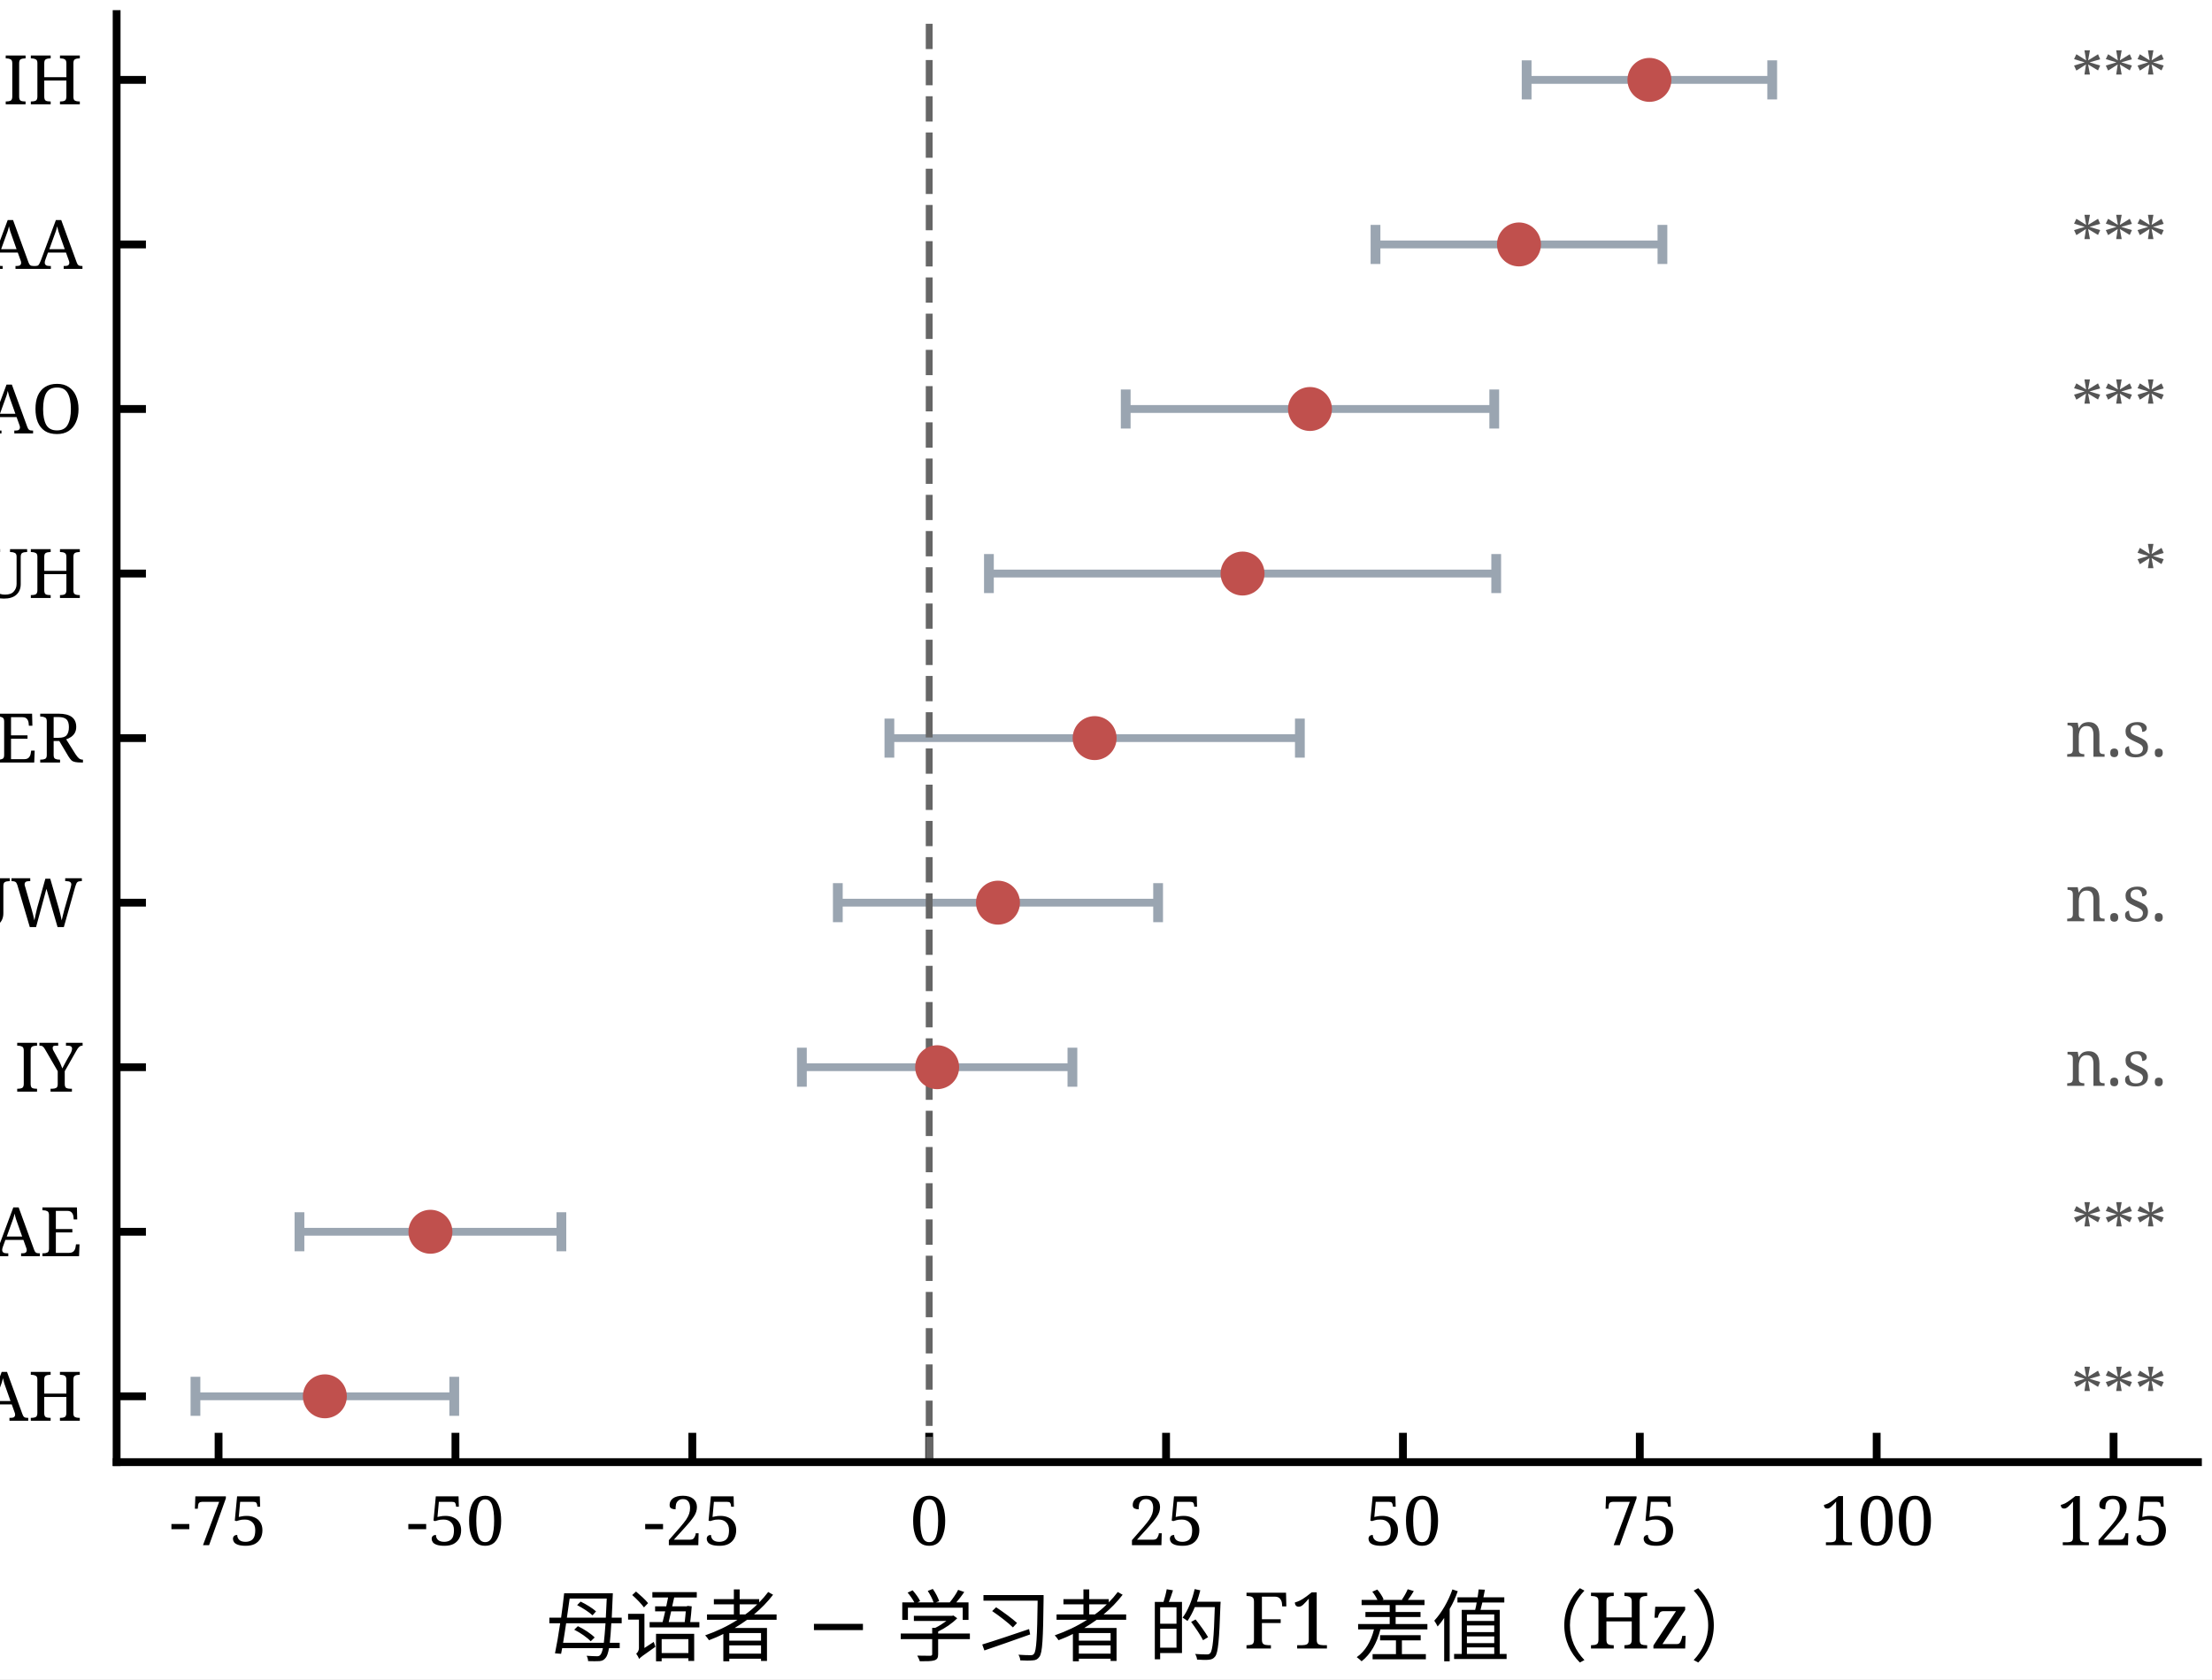
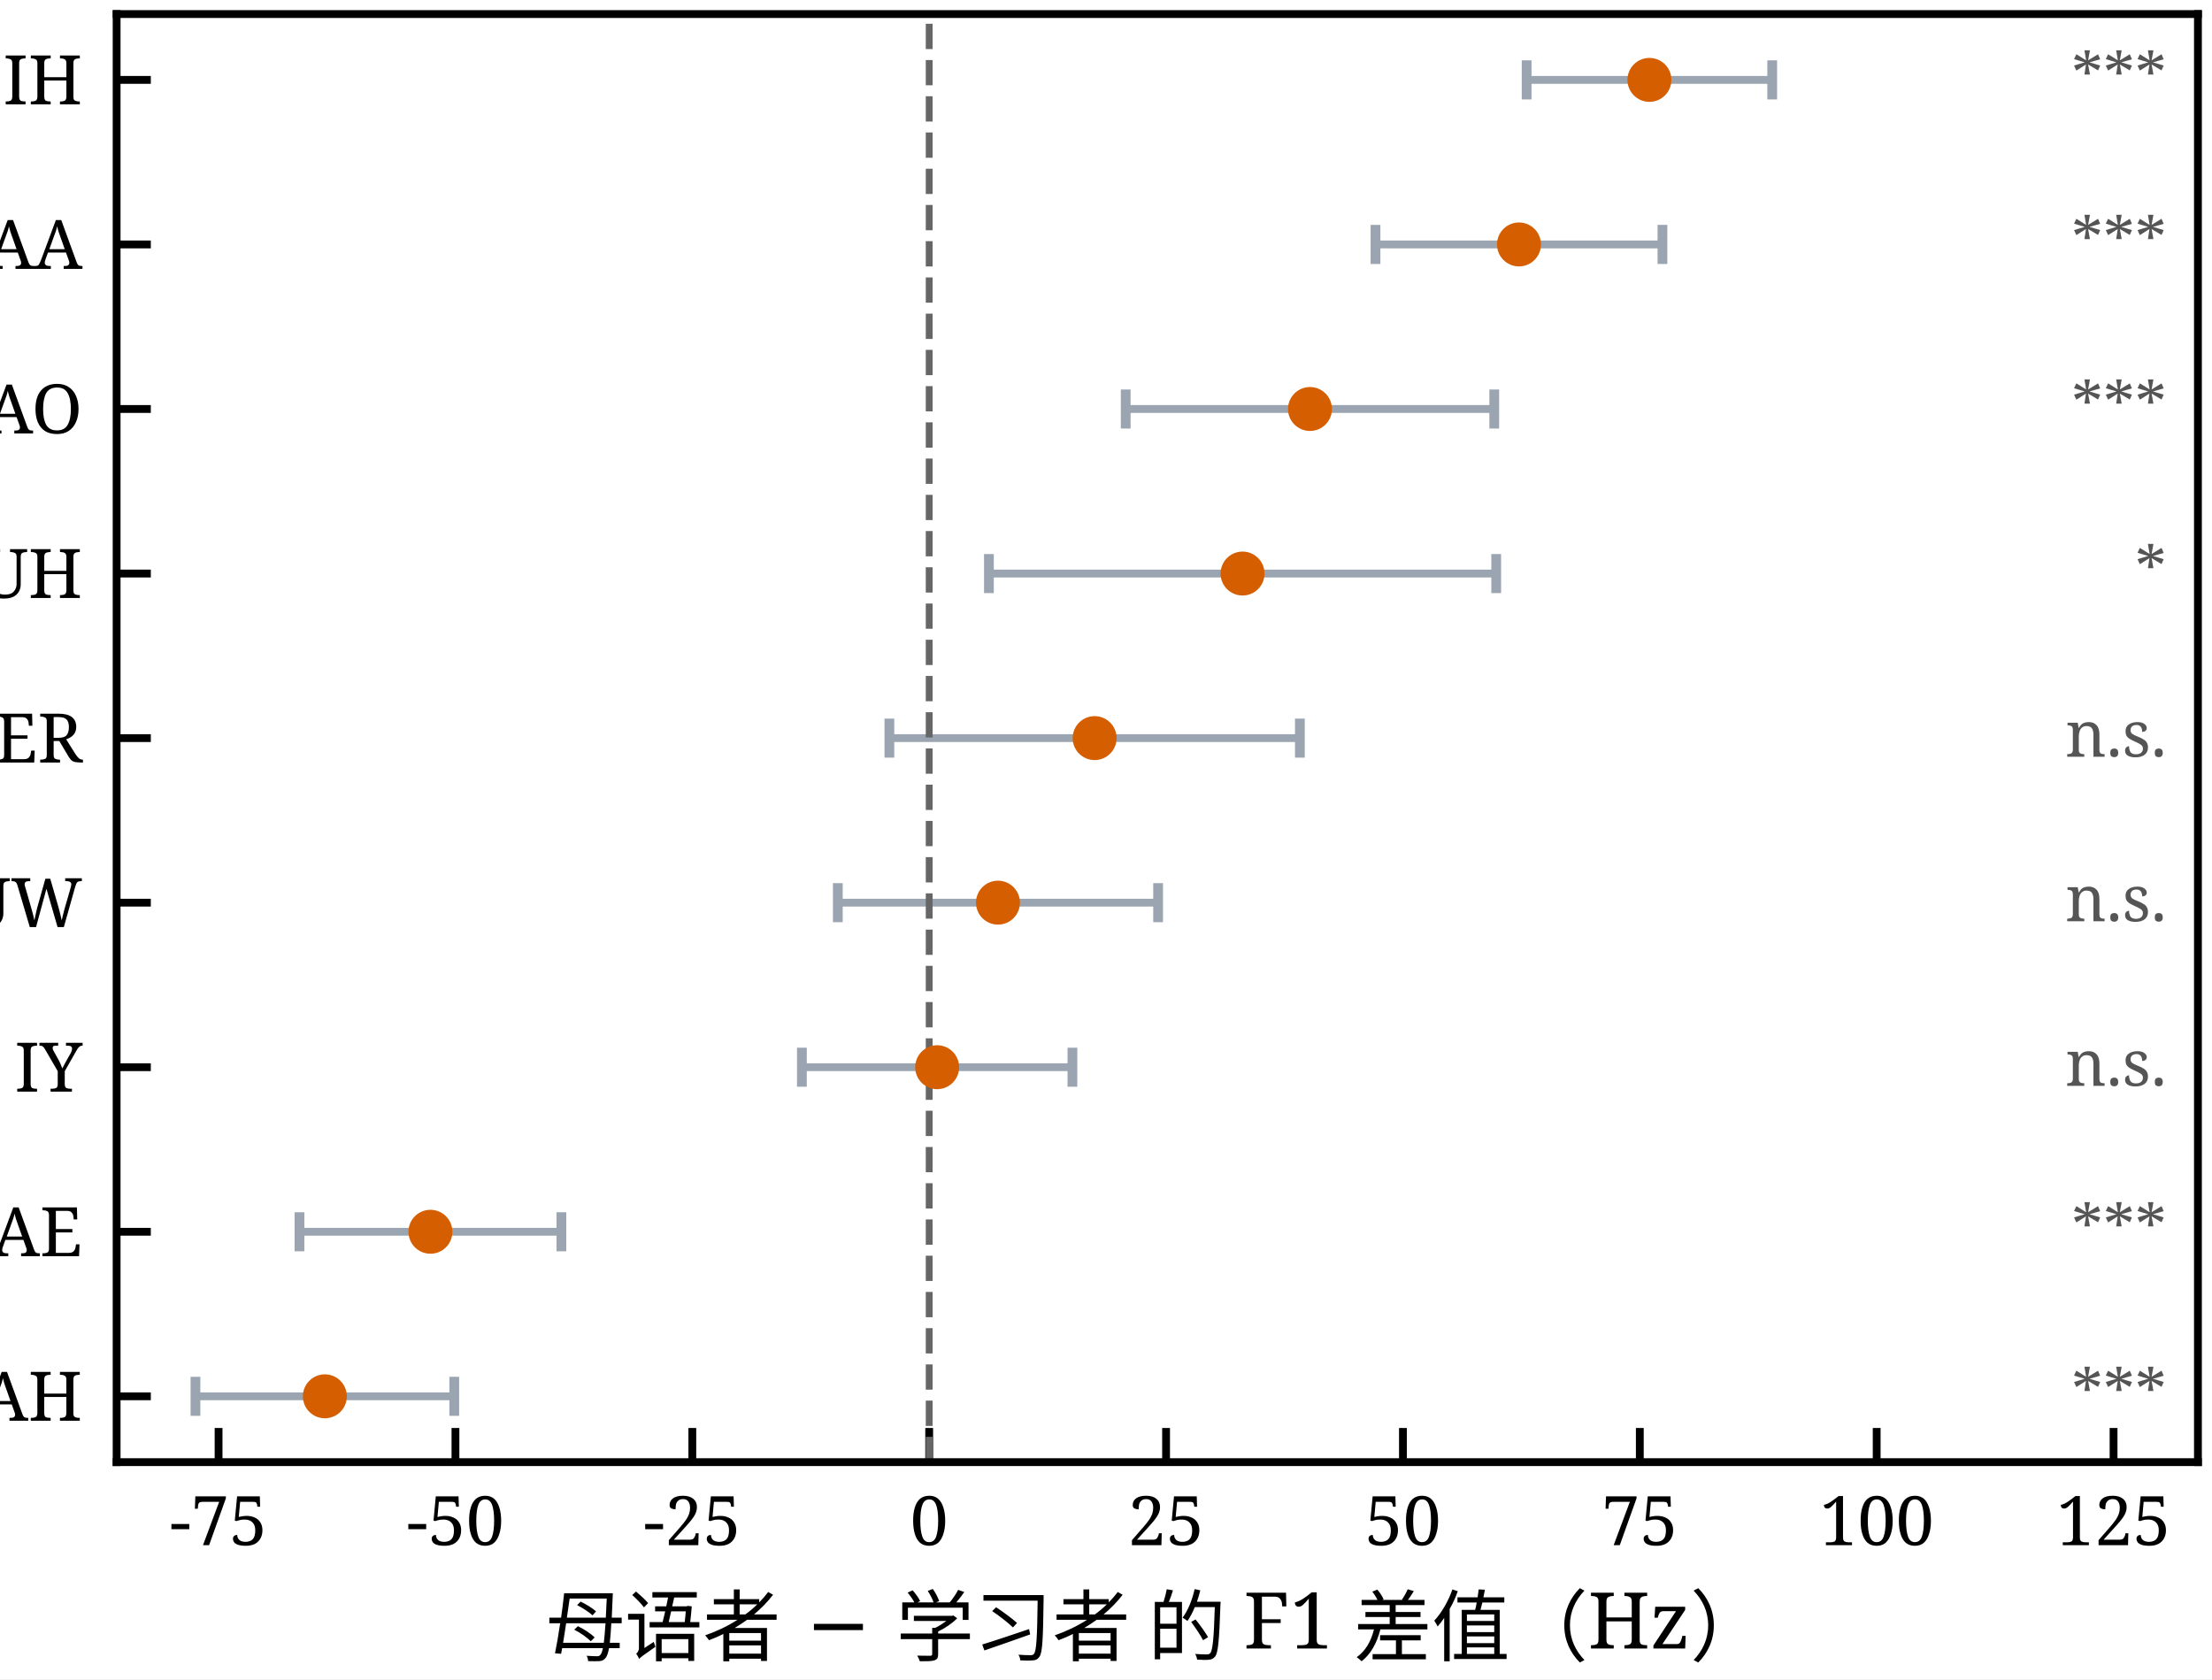
<svg xmlns="http://www.w3.org/2000/svg" xmlns:xlink="http://www.w3.org/1999/xlink" width="226.465pt" height="171.936pt" viewBox="0 0 226.465 171.936" version="1.1">
  <defs>
    <style type="text/css">*{stroke-linejoin: round; stroke-linecap: butt}</style>
  </defs>
  <g id="figure_1">
    <g id="patch_1">
      <path d="M 0 171.936  L 226.465 171.936  L 226.465 0  L 0 0  z " style="fill: #ffffff" />
    </g>
    <g id="axes_1">
      <g id="patch_2">
        <path d="M 11.94 149.715  L 225.025 149.715  L 225.025 1.44  L 11.94 1.44  z " style="fill: #ffffff" />
      </g>
      <g id="matplotlib.axis_1">
        <g id="xtick_1">
          <g id="line2d_1">
            <defs>
-               <path id="m6a12898917" d="M 0 0  L 0 -3  " style="stroke: #000000; stroke-width: 0.8" />
+               <path id="m50284971ce" d="M 0 0  L 0 -3.5  " style="stroke: #000000; stroke-width: 0.8" />
            </defs>
            <g>
-               <use xlink:href="#m6a12898917" x="22.378" y="149.715" style="stroke: #000000; stroke-width: 0.8" />
+               <use xlink:href="#m50284971ce" x="22.378" y="149.715" style="stroke: #000000; stroke-width: 0.8" />
            </g>
          </g>
          <g id="text_1">
            <text style="font-size: 7px; font-family: 'SimSun'; text-anchor: middle" x="22.378" y="158.219" transform="rotate(-0 22.37759 158.2189)">-75</text>
          </g>
        </g>
        <g id="xtick_2">
          <g id="line2d_2">
            <g>
-               <use xlink:href="#m6a12898917" x="46.629" y="149.715" style="stroke: #000000; stroke-width: 0.8" />
+               <use xlink:href="#m50284971ce" x="46.629" y="149.715" style="stroke: #000000; stroke-width: 0.8" />
            </g>
          </g>
          <g id="text_2">
            <text style="font-size: 7px; font-family: 'SimSun'; text-anchor: middle" x="46.629" y="158.219" transform="rotate(-0 46.62871 158.2189)">-50</text>
          </g>
        </g>
        <g id="xtick_3">
          <g id="line2d_3">
            <g>
-               <use xlink:href="#m6a12898917" x="70.88" y="149.715" style="stroke: #000000; stroke-width: 0.8" />
+               <use xlink:href="#m50284971ce" x="70.88" y="149.715" style="stroke: #000000; stroke-width: 0.8" />
            </g>
          </g>
          <g id="text_3">
            <text style="font-size: 7px; font-family: 'SimSun'; text-anchor: middle" x="70.88" y="158.219" transform="rotate(-0 70.87983 158.2189)">-25</text>
          </g>
        </g>
        <g id="xtick_4">
          <g id="line2d_4">
            <g>
-               <use xlink:href="#m6a12898917" x="95.131" y="149.715" style="stroke: #000000; stroke-width: 0.8" />
+               <use xlink:href="#m50284971ce" x="95.131" y="149.715" style="stroke: #000000; stroke-width: 0.8" />
            </g>
          </g>
          <g id="text_4">
            <text style="font-size: 7px; font-family: 'SimSun'; text-anchor: middle" x="95.131" y="158.219" transform="rotate(-0 95.13095 158.2189)">0</text>
          </g>
        </g>
        <g id="xtick_5">
          <g id="line2d_5">
            <g>
-               <use xlink:href="#m6a12898917" x="119.382" y="149.715" style="stroke: #000000; stroke-width: 0.8" />
+               <use xlink:href="#m50284971ce" x="119.382" y="149.715" style="stroke: #000000; stroke-width: 0.8" />
            </g>
          </g>
          <g id="text_5">
            <text style="font-size: 7px; font-family: 'SimSun'; text-anchor: middle" x="119.382" y="158.219" transform="rotate(-0 119.3821 158.2189)">25</text>
          </g>
        </g>
        <g id="xtick_6">
          <g id="line2d_6">
            <g>
-               <use xlink:href="#m6a12898917" x="143.633" y="149.715" style="stroke: #000000; stroke-width: 0.8" />
+               <use xlink:href="#m50284971ce" x="143.633" y="149.715" style="stroke: #000000; stroke-width: 0.8" />
            </g>
          </g>
          <g id="text_6">
            <text style="font-size: 7px; font-family: 'SimSun'; text-anchor: middle" x="143.633" y="158.219" transform="rotate(-0 143.6332 158.2189)">50</text>
          </g>
        </g>
        <g id="xtick_7">
          <g id="line2d_7">
            <g>
-               <use xlink:href="#m6a12898917" x="167.884" y="149.715" style="stroke: #000000; stroke-width: 0.8" />
+               <use xlink:href="#m50284971ce" x="167.884" y="149.715" style="stroke: #000000; stroke-width: 0.8" />
            </g>
          </g>
          <g id="text_7">
            <text style="font-size: 7px; font-family: 'SimSun'; text-anchor: middle" x="167.884" y="158.219" transform="rotate(-0 167.8843 158.2189)">75</text>
          </g>
        </g>
        <g id="xtick_8">
          <g id="line2d_8">
            <g>
-               <use xlink:href="#m6a12898917" x="192.135" y="149.715" style="stroke: #000000; stroke-width: 0.8" />
+               <use xlink:href="#m50284971ce" x="192.135" y="149.715" style="stroke: #000000; stroke-width: 0.8" />
            </g>
          </g>
          <g id="text_8">
            <text style="font-size: 7px; font-family: 'SimSun'; text-anchor: middle" x="192.135" y="158.219" transform="rotate(-0 192.1354 158.2189)">100</text>
          </g>
        </g>
        <g id="xtick_9">
          <g id="line2d_9">
            <g>
-               <use xlink:href="#m6a12898917" x="216.387" y="149.715" style="stroke: #000000; stroke-width: 0.8" />
+               <use xlink:href="#m50284971ce" x="216.387" y="149.715" style="stroke: #000000; stroke-width: 0.8" />
            </g>
          </g>
          <g id="text_9">
            <text style="font-size: 7px; font-family: 'SimSun'; text-anchor: middle" x="216.387" y="158.219" transform="rotate(-0 216.3865 158.2189)">125</text>
          </g>
        </g>
        <g id="text_10">
          <text style="font-size: 8px; font-family: 'SimSun'; text-anchor: middle" x="118.482" y="169.465" transform="rotate(-0 118.4824 169.465)">母语者 − 学习者 的 F1 差值（Hz）</text>
        </g>
      </g>
      <g id="matplotlib.axis_2">
        <g id="ytick_1">
          <g id="line2d_10">
            <defs>
-               <path id="m56622f33d2" d="M 0 0  L 3 0  " style="stroke: #000000; stroke-width: 0.8" />
+               <path id="mb61f62b5c3" d="M 0 0  L 3.5 0  " style="stroke: #000000; stroke-width: 0.8" />
            </defs>
            <g>
-               <use xlink:href="#m56622f33d2" x="11.94" y="142.975" style="stroke: #000000; stroke-width: 0.8" />
+               <use xlink:href="#mb61f62b5c3" x="11.94" y="142.975" style="stroke: #000000; stroke-width: 0.8" />
            </g>
          </g>
          <g id="text_11">
            <text style="font-size: 7px; font-family: 'SimSun'; text-anchor: end" x="8.44" y="145.477" transform="rotate(-0 8.44 145.4772)">AH</text>
          </g>
        </g>
        <g id="ytick_2">
          <g id="line2d_11">
            <g>
-               <use xlink:href="#m56622f33d2" x="11.94" y="126.126" style="stroke: #000000; stroke-width: 0.8" />
+               <use xlink:href="#mb61f62b5c3" x="11.94" y="126.126" style="stroke: #000000; stroke-width: 0.8" />
            </g>
          </g>
          <g id="text_12">
            <text style="font-size: 7px; font-family: 'SimSun'; text-anchor: end" x="8.44" y="128.628" transform="rotate(-0 8.44 128.6277)">AE</text>
          </g>
        </g>
        <g id="ytick_3">
          <g id="line2d_12">
            <g>
-               <use xlink:href="#m56622f33d2" x="11.94" y="109.276" style="stroke: #000000; stroke-width: 0.8" />
+               <use xlink:href="#mb61f62b5c3" x="11.94" y="109.276" style="stroke: #000000; stroke-width: 0.8" />
            </g>
          </g>
          <g id="text_13">
            <text style="font-size: 7px; font-family: 'SimSun'; text-anchor: end" x="8.44" y="111.778" transform="rotate(-0 8.44 111.7783)">IY</text>
          </g>
        </g>
        <g id="ytick_4">
          <g id="line2d_13">
            <g>
-               <use xlink:href="#m56622f33d2" x="11.94" y="92.427" style="stroke: #000000; stroke-width: 0.8" />
+               <use xlink:href="#mb61f62b5c3" x="11.94" y="92.427" style="stroke: #000000; stroke-width: 0.8" />
            </g>
          </g>
          <g id="text_14">
            <text style="font-size: 7px; font-family: 'SimSun'; text-anchor: end" x="8.44" y="94.929" transform="rotate(-0 8.44 94.92888)">UW</text>
          </g>
        </g>
        <g id="ytick_5">
          <g id="line2d_14">
            <g>
-               <use xlink:href="#m56622f33d2" x="11.94" y="75.578" style="stroke: #000000; stroke-width: 0.8" />
+               <use xlink:href="#mb61f62b5c3" x="11.94" y="75.578" style="stroke: #000000; stroke-width: 0.8" />
            </g>
          </g>
          <g id="text_15">
            <text style="font-size: 7px; font-family: 'SimSun'; text-anchor: end" x="8.44" y="78.079" transform="rotate(-0 8.44 78.07945)">ER</text>
          </g>
        </g>
        <g id="ytick_6">
          <g id="line2d_15">
            <g>
-               <use xlink:href="#m56622f33d2" x="11.94" y="58.728" style="stroke: #000000; stroke-width: 0.8" />
+               <use xlink:href="#mb61f62b5c3" x="11.94" y="58.728" style="stroke: #000000; stroke-width: 0.8" />
            </g>
          </g>
          <g id="text_16">
            <text style="font-size: 7px; font-family: 'SimSun'; text-anchor: end" x="8.44" y="61.23" transform="rotate(-0 8.44 61.23002)">UH</text>
          </g>
        </g>
        <g id="ytick_7">
          <g id="line2d_16">
            <g>
-               <use xlink:href="#m56622f33d2" x="11.94" y="41.879" style="stroke: #000000; stroke-width: 0.8" />
+               <use xlink:href="#mb61f62b5c3" x="11.94" y="41.879" style="stroke: #000000; stroke-width: 0.8" />
            </g>
          </g>
          <g id="text_17">
            <text style="font-size: 7px; font-family: 'SimSun'; text-anchor: end" x="8.44" y="44.381" transform="rotate(-0 8.44 44.38059)">AO</text>
          </g>
        </g>
        <g id="ytick_8">
          <g id="line2d_17">
            <g>
-               <use xlink:href="#m56622f33d2" x="11.94" y="25.029" style="stroke: #000000; stroke-width: 0.8" />
+               <use xlink:href="#mb61f62b5c3" x="11.94" y="25.029" style="stroke: #000000; stroke-width: 0.8" />
            </g>
          </g>
          <g id="text_18">
            <text style="font-size: 7px; font-family: 'SimSun'; text-anchor: end" x="8.44" y="27.531" transform="rotate(-0 8.44 27.53116)">AA</text>
          </g>
        </g>
        <g id="ytick_9">
          <g id="line2d_18">
            <g>
-               <use xlink:href="#m56622f33d2" x="11.94" y="8.18" style="stroke: #000000; stroke-width: 0.8" />
+               <use xlink:href="#mb61f62b5c3" x="11.94" y="8.18" style="stroke: #000000; stroke-width: 0.8" />
            </g>
          </g>
          <g id="text_19">
            <text style="font-size: 7px; font-family: 'SimSun'; text-anchor: end" x="8.44" y="10.682" transform="rotate(-0 8.44 10.68173)">IH</text>
          </g>
        </g>
      </g>
      <g id="LineCollection_1">
-         <path d="M 20.011 142.975  L 46.507 142.975  " clip-path="url(#pea6484d8dc)" style="fill: none; stroke: #9aa5b1; stroke-width: 0.8" />
-         <path d="M 30.659 126.126  L 57.475 126.126  " clip-path="url(#pea6484d8dc)" style="fill: none; stroke: #9aa5b1; stroke-width: 0.8" />
-         <path d="M 82.098 109.276  L 109.794 109.276  " clip-path="url(#pea6484d8dc)" style="fill: none; stroke: #9aa5b1; stroke-width: 0.8" />
-         <path d="M 85.776 92.427  L 118.567 92.427  " clip-path="url(#pea6484d8dc)" style="fill: none; stroke: #9aa5b1; stroke-width: 0.8" />
-         <path d="M 91.056 75.578  L 133.081 75.578  " clip-path="url(#pea6484d8dc)" style="fill: none; stroke: #9aa5b1; stroke-width: 0.8" />
-         <path d="M 101.245 58.728  L 153.182 58.728  " clip-path="url(#pea6484d8dc)" style="fill: none; stroke: #9aa5b1; stroke-width: 0.8" />
-         <path d="M 115.25 41.879  L 152.982 41.879  " clip-path="url(#pea6484d8dc)" style="fill: none; stroke: #9aa5b1; stroke-width: 0.8" />
-         <path d="M 140.824 25.029  L 170.201 25.029  " clip-path="url(#pea6484d8dc)" style="fill: none; stroke: #9aa5b1; stroke-width: 0.8" />
-         <path d="M 156.297 8.18  L 181.439 8.18  " clip-path="url(#pea6484d8dc)" style="fill: none; stroke: #9aa5b1; stroke-width: 0.8" />
+         <path d="M 20.011 142.975  L 46.507 142.975  " clip-path="url(#pabc31cd895)" style="fill: none; stroke: #9aa5b1; stroke-width: 0.8" />
+         <path d="M 30.659 126.126  L 57.475 126.126  " clip-path="url(#pabc31cd895)" style="fill: none; stroke: #9aa5b1; stroke-width: 0.8" />
+         <path d="M 82.098 109.276  L 109.794 109.276  " clip-path="url(#pabc31cd895)" style="fill: none; stroke: #9aa5b1; stroke-width: 0.8" />
+         <path d="M 85.776 92.427  L 118.567 92.427  " clip-path="url(#pabc31cd895)" style="fill: none; stroke: #9aa5b1; stroke-width: 0.8" />
+         <path d="M 91.056 75.578  L 133.081 75.578  " clip-path="url(#pabc31cd895)" style="fill: none; stroke: #9aa5b1; stroke-width: 0.8" />
+         <path d="M 101.245 58.728  L 153.182 58.728  " clip-path="url(#pabc31cd895)" style="fill: none; stroke: #9aa5b1; stroke-width: 0.8" />
+         <path d="M 115.25 41.879  L 152.982 41.879  " clip-path="url(#pabc31cd895)" style="fill: none; stroke: #9aa5b1; stroke-width: 0.8" />
+         <path d="M 140.824 25.029  L 170.201 25.029  " clip-path="url(#pabc31cd895)" style="fill: none; stroke: #9aa5b1; stroke-width: 0.8" />
+         <path d="M 156.297 8.18  L 181.439 8.18  " clip-path="url(#pabc31cd895)" style="fill: none; stroke: #9aa5b1; stroke-width: 0.8" />
      </g>
      <g id="line2d_19">
        <defs>
-           <path id="m3528adae8f" d="M 0 2  L 0 -2  " style="stroke: #9aa5b1" />
+           <path id="m579436d384" d="M 0 2  L 0 -2  " style="stroke: #9aa5b1" />
        </defs>
-         <g clip-path="url(#pea6484d8dc)">
-           <use xlink:href="#m3528adae8f" x="20.011" y="142.975" style="fill: #c0504d; stroke: #9aa5b1" />
-           <use xlink:href="#m3528adae8f" x="30.659" y="126.126" style="fill: #c0504d; stroke: #9aa5b1" />
-           <use xlink:href="#m3528adae8f" x="82.098" y="109.276" style="fill: #c0504d; stroke: #9aa5b1" />
-           <use xlink:href="#m3528adae8f" x="85.776" y="92.427" style="fill: #c0504d; stroke: #9aa5b1" />
-           <use xlink:href="#m3528adae8f" x="91.056" y="75.578" style="fill: #c0504d; stroke: #9aa5b1" />
-           <use xlink:href="#m3528adae8f" x="101.245" y="58.728" style="fill: #c0504d; stroke: #9aa5b1" />
-           <use xlink:href="#m3528adae8f" x="115.25" y="41.879" style="fill: #c0504d; stroke: #9aa5b1" />
-           <use xlink:href="#m3528adae8f" x="140.824" y="25.029" style="fill: #c0504d; stroke: #9aa5b1" />
-           <use xlink:href="#m3528adae8f" x="156.297" y="8.18" style="fill: #c0504d; stroke: #9aa5b1" />
+         <g clip-path="url(#pabc31cd895)">
+           <use xlink:href="#m579436d384" x="20.011" y="142.975" style="fill: #d55e00; stroke: #9aa5b1" />
+           <use xlink:href="#m579436d384" x="30.659" y="126.126" style="fill: #d55e00; stroke: #9aa5b1" />
+           <use xlink:href="#m579436d384" x="82.098" y="109.276" style="fill: #d55e00; stroke: #9aa5b1" />
+           <use xlink:href="#m579436d384" x="85.776" y="92.427" style="fill: #d55e00; stroke: #9aa5b1" />
+           <use xlink:href="#m579436d384" x="91.056" y="75.578" style="fill: #d55e00; stroke: #9aa5b1" />
+           <use xlink:href="#m579436d384" x="101.245" y="58.728" style="fill: #d55e00; stroke: #9aa5b1" />
+           <use xlink:href="#m579436d384" x="115.25" y="41.879" style="fill: #d55e00; stroke: #9aa5b1" />
+           <use xlink:href="#m579436d384" x="140.824" y="25.029" style="fill: #d55e00; stroke: #9aa5b1" />
+           <use xlink:href="#m579436d384" x="156.297" y="8.18" style="fill: #d55e00; stroke: #9aa5b1" />
        </g>
      </g>
      <g id="line2d_20">
-         <g clip-path="url(#pea6484d8dc)">
-           <use xlink:href="#m3528adae8f" x="46.507" y="142.975" style="fill: #c0504d; stroke: #9aa5b1" />
-           <use xlink:href="#m3528adae8f" x="57.475" y="126.126" style="fill: #c0504d; stroke: #9aa5b1" />
-           <use xlink:href="#m3528adae8f" x="109.794" y="109.276" style="fill: #c0504d; stroke: #9aa5b1" />
-           <use xlink:href="#m3528adae8f" x="118.567" y="92.427" style="fill: #c0504d; stroke: #9aa5b1" />
-           <use xlink:href="#m3528adae8f" x="133.081" y="75.578" style="fill: #c0504d; stroke: #9aa5b1" />
-           <use xlink:href="#m3528adae8f" x="153.182" y="58.728" style="fill: #c0504d; stroke: #9aa5b1" />
-           <use xlink:href="#m3528adae8f" x="152.982" y="41.879" style="fill: #c0504d; stroke: #9aa5b1" />
-           <use xlink:href="#m3528adae8f" x="170.201" y="25.029" style="fill: #c0504d; stroke: #9aa5b1" />
-           <use xlink:href="#m3528adae8f" x="181.439" y="8.18" style="fill: #c0504d; stroke: #9aa5b1" />
+         <g clip-path="url(#pabc31cd895)">
+           <use xlink:href="#m579436d384" x="46.507" y="142.975" style="fill: #d55e00; stroke: #9aa5b1" />
+           <use xlink:href="#m579436d384" x="57.475" y="126.126" style="fill: #d55e00; stroke: #9aa5b1" />
+           <use xlink:href="#m579436d384" x="109.794" y="109.276" style="fill: #d55e00; stroke: #9aa5b1" />
+           <use xlink:href="#m579436d384" x="118.567" y="92.427" style="fill: #d55e00; stroke: #9aa5b1" />
+           <use xlink:href="#m579436d384" x="133.081" y="75.578" style="fill: #d55e00; stroke: #9aa5b1" />
+           <use xlink:href="#m579436d384" x="153.182" y="58.728" style="fill: #d55e00; stroke: #9aa5b1" />
+           <use xlink:href="#m579436d384" x="152.982" y="41.879" style="fill: #d55e00; stroke: #9aa5b1" />
+           <use xlink:href="#m579436d384" x="170.201" y="25.029" style="fill: #d55e00; stroke: #9aa5b1" />
+           <use xlink:href="#m579436d384" x="181.439" y="8.18" style="fill: #d55e00; stroke: #9aa5b1" />
        </g>
      </g>
      <g id="line2d_21">
-         <path d="M 95.131 149.715  L 95.131 1.44  " clip-path="url(#pea6484d8dc)" style="fill: none; stroke-dasharray: 2.59,1.12; stroke-dashoffset: 0; stroke: #666666; stroke-width: 0.7" />
+         <path d="M 95.131 149.715  L 95.131 1.44  " clip-path="url(#pabc31cd895)" style="fill: none; stroke-dasharray: 2.59,1.12; stroke-dashoffset: 0; stroke: #666666; stroke-width: 0.7" />
      </g>
      <g id="line2d_22">
        <defs>
-           <path id="md39dca50d4" d="M 0 1.75  C 0.464 1.75 0.909 1.566 1.237 1.237  C 1.566 0.909 1.75 0.464 1.75 0  C 1.75 -0.464 1.566 -0.909 1.237 -1.237  C 0.909 -1.566 0.464 -1.75 0 -1.75  C -0.464 -1.75 -0.909 -1.566 -1.237 -1.237  C -1.566 -0.909 -1.75 -0.464 -1.75 0  C -1.75 0.464 -1.566 0.909 -1.237 1.237  C -0.909 1.566 -0.464 1.75 0 1.75  z " style="stroke: #c0504d" />
+           <path id="md2ad880848" d="M 0 1.75  C 0.464 1.75 0.909 1.566 1.237 1.237  C 1.566 0.909 1.75 0.464 1.75 0  C 1.75 -0.464 1.566 -0.909 1.237 -1.237  C 0.909 -1.566 0.464 -1.75 0 -1.75  C -0.464 -1.75 -0.909 -1.566 -1.237 -1.237  C -1.566 -0.909 -1.75 -0.464 -1.75 0  C -1.75 0.464 -1.566 0.909 -1.237 1.237  C -0.909 1.566 -0.464 1.75 0 1.75  z " style="stroke: #d55e00" />
        </defs>
-         <g clip-path="url(#pea6484d8dc)">
-           <use xlink:href="#md39dca50d4" x="33.259" y="142.975" style="fill: #c0504d; stroke: #c0504d" />
-           <use xlink:href="#md39dca50d4" x="44.067" y="126.126" style="fill: #c0504d; stroke: #c0504d" />
-           <use xlink:href="#md39dca50d4" x="95.946" y="109.276" style="fill: #c0504d; stroke: #c0504d" />
-           <use xlink:href="#md39dca50d4" x="102.172" y="92.427" style="fill: #c0504d; stroke: #c0504d" />
-           <use xlink:href="#md39dca50d4" x="112.069" y="75.578" style="fill: #c0504d; stroke: #c0504d" />
-           <use xlink:href="#md39dca50d4" x="127.213" y="58.728" style="fill: #c0504d; stroke: #c0504d" />
-           <use xlink:href="#md39dca50d4" x="134.116" y="41.879" style="fill: #c0504d; stroke: #c0504d" />
-           <use xlink:href="#md39dca50d4" x="155.513" y="25.029" style="fill: #c0504d; stroke: #c0504d" />
-           <use xlink:href="#md39dca50d4" x="168.868" y="8.18" style="fill: #c0504d; stroke: #c0504d" />
+         <g clip-path="url(#pabc31cd895)">
+           <use xlink:href="#md2ad880848" x="33.259" y="142.975" style="fill: #d55e00; stroke: #d55e00" />
+           <use xlink:href="#md2ad880848" x="44.067" y="126.126" style="fill: #d55e00; stroke: #d55e00" />
+           <use xlink:href="#md2ad880848" x="95.946" y="109.276" style="fill: #d55e00; stroke: #d55e00" />
+           <use xlink:href="#md2ad880848" x="102.172" y="92.427" style="fill: #d55e00; stroke: #d55e00" />
+           <use xlink:href="#md2ad880848" x="112.069" y="75.578" style="fill: #d55e00; stroke: #d55e00" />
+           <use xlink:href="#md2ad880848" x="127.213" y="58.728" style="fill: #d55e00; stroke: #d55e00" />
+           <use xlink:href="#md2ad880848" x="134.116" y="41.879" style="fill: #d55e00; stroke: #d55e00" />
+           <use xlink:href="#md2ad880848" x="155.513" y="25.029" style="fill: #d55e00; stroke: #d55e00" />
+           <use xlink:href="#md2ad880848" x="168.868" y="8.18" style="fill: #d55e00; stroke: #d55e00" />
        </g>
      </g>
      <g id="patch_3">
        <path d="M 11.94 149.715  L 11.94 1.44  " style="fill: none; stroke: #000000; stroke-width: 0.8; stroke-linejoin: miter; stroke-linecap: square" />
      </g>
      <g id="patch_4">
+         <path d="M 225.025 149.715  L 225.025 1.44  " style="fill: none; stroke: #000000; stroke-width: 0.8; stroke-linejoin: miter; stroke-linecap: square" />
+       </g>
+       <g id="patch_5">
        <path d="M 11.94 149.715  L 225.025 149.715  " style="fill: none; stroke: #000000; stroke-width: 0.8; stroke-linejoin: miter; stroke-linecap: square" />
+       </g>
+       <g id="patch_6">
+         <path d="M 11.94 1.44  L 225.025 1.44  " style="fill: none; stroke: #000000; stroke-width: 0.8; stroke-linejoin: miter; stroke-linecap: square" />
      </g>
      <g id="text_20">
        <text style="font-size: 6.5px; font-family: 'SimSun'; text-anchor: end; fill: #555555" x="221.829" y="144.88" transform="rotate(-0 221.8286 144.8795)">***</text>
      </g>
      <g id="text_21">
        <text style="font-size: 6.5px; font-family: 'SimSun'; text-anchor: end; fill: #555555" x="221.829" y="128.03" transform="rotate(-0 221.8286 128.0301)">***</text>
      </g>
      <g id="text_22">
        <text style="font-size: 6.5px; font-family: 'SimSun'; text-anchor: end; fill: #555555" x="221.829" y="111.181" transform="rotate(-0 221.8286 111.1807)">n.s.</text>
      </g>
      <g id="text_23">
        <text style="font-size: 6.5px; font-family: 'SimSun'; text-anchor: end; fill: #555555" x="221.829" y="94.331" transform="rotate(-0 221.8286 94.33123)">n.s.</text>
      </g>
      <g id="text_24">
        <text style="font-size: 6.5px; font-family: 'SimSun'; text-anchor: end; fill: #555555" x="221.829" y="77.482" transform="rotate(-0 221.8286 77.4818)">n.s.</text>
      </g>
      <g id="text_25">
        <text style="font-size: 6.5px; font-family: 'SimSun'; text-anchor: end; fill: #555555" x="221.829" y="60.632" transform="rotate(-0 221.8286 60.63237)">*</text>
      </g>
      <g id="text_26">
        <text style="font-size: 6.5px; font-family: 'SimSun'; text-anchor: end; fill: #555555" x="221.829" y="43.783" transform="rotate(-0 221.8286 43.78293)">***</text>
      </g>
      <g id="text_27">
        <text style="font-size: 6.5px; font-family: 'SimSun'; text-anchor: end; fill: #555555" x="221.829" y="26.934" transform="rotate(-0 221.8286 26.9335)">***</text>
      </g>
      <g id="text_28">
        <text style="font-size: 6.5px; font-family: 'SimSun'; text-anchor: end; fill: #555555" x="221.829" y="10.084" transform="rotate(-0 221.8286 10.08407)">***</text>
      </g>
    </g>
  </g>
  <defs>
-     <clipPath id="pea6484d8dc">
+     <clipPath id="pabc31cd895">
      <rect x="11.94" y="1.44" width="213.085" height="148.275" />
    </clipPath>
  </defs>
</svg>
